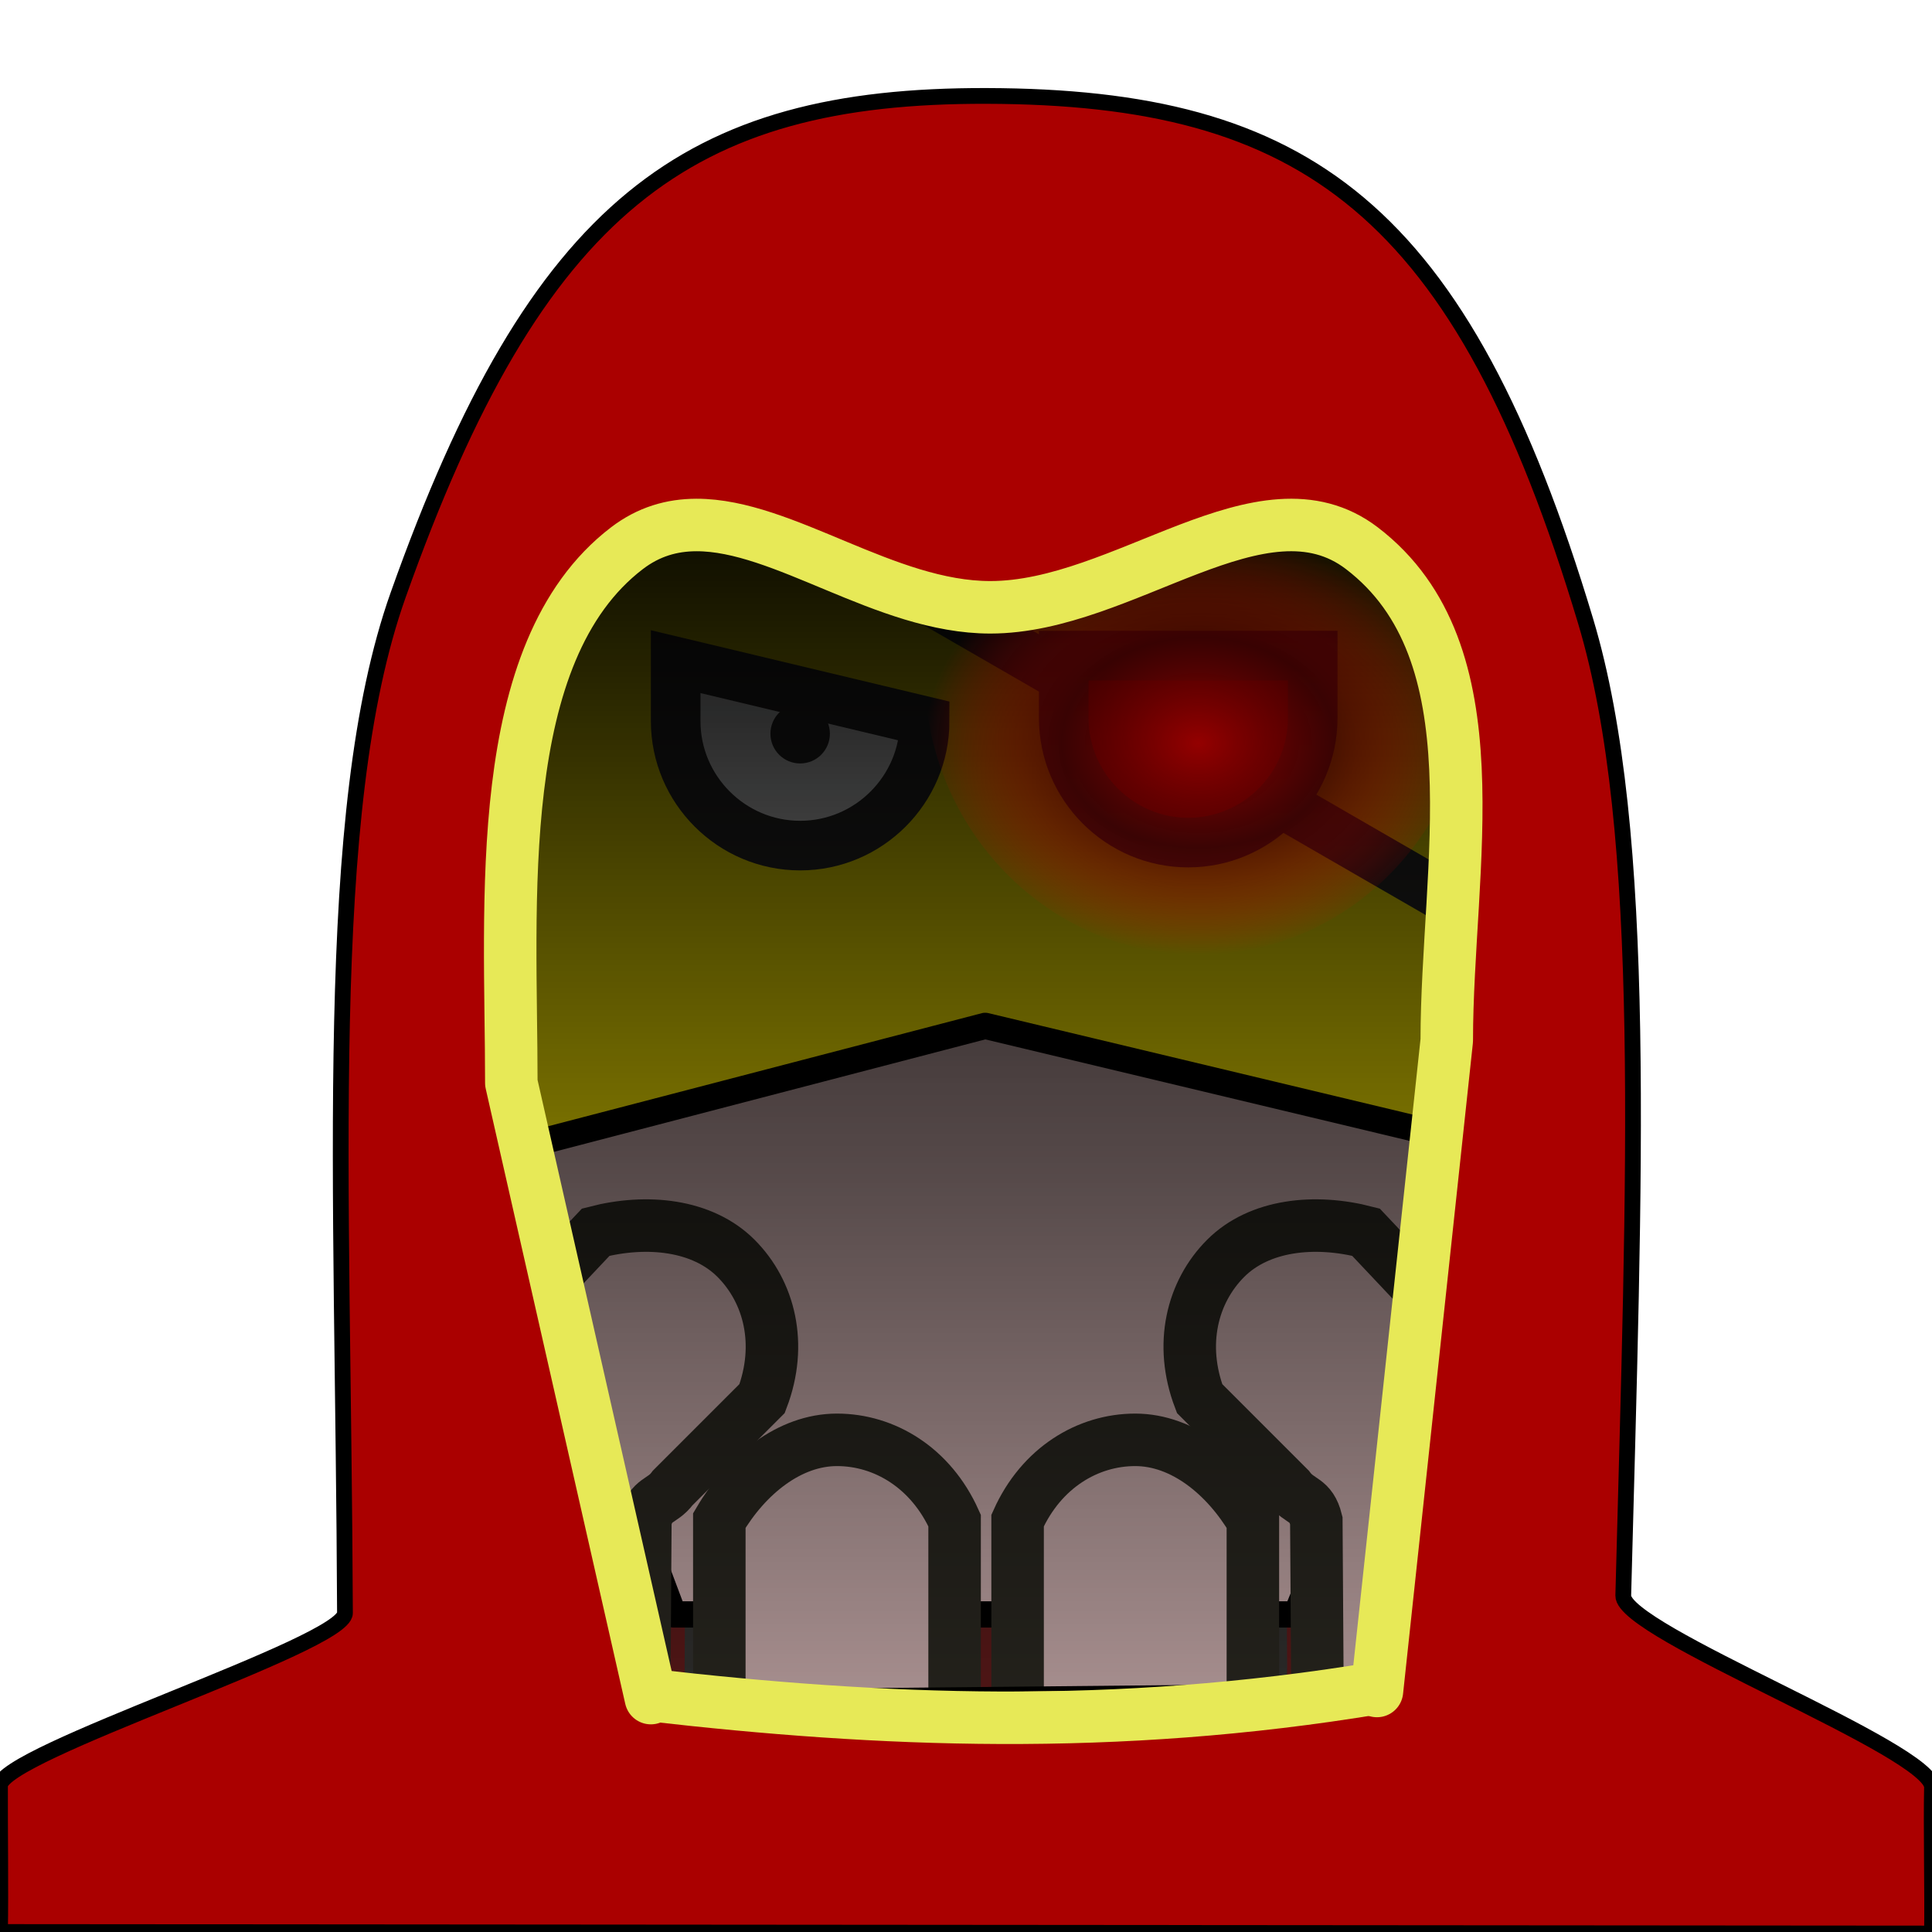
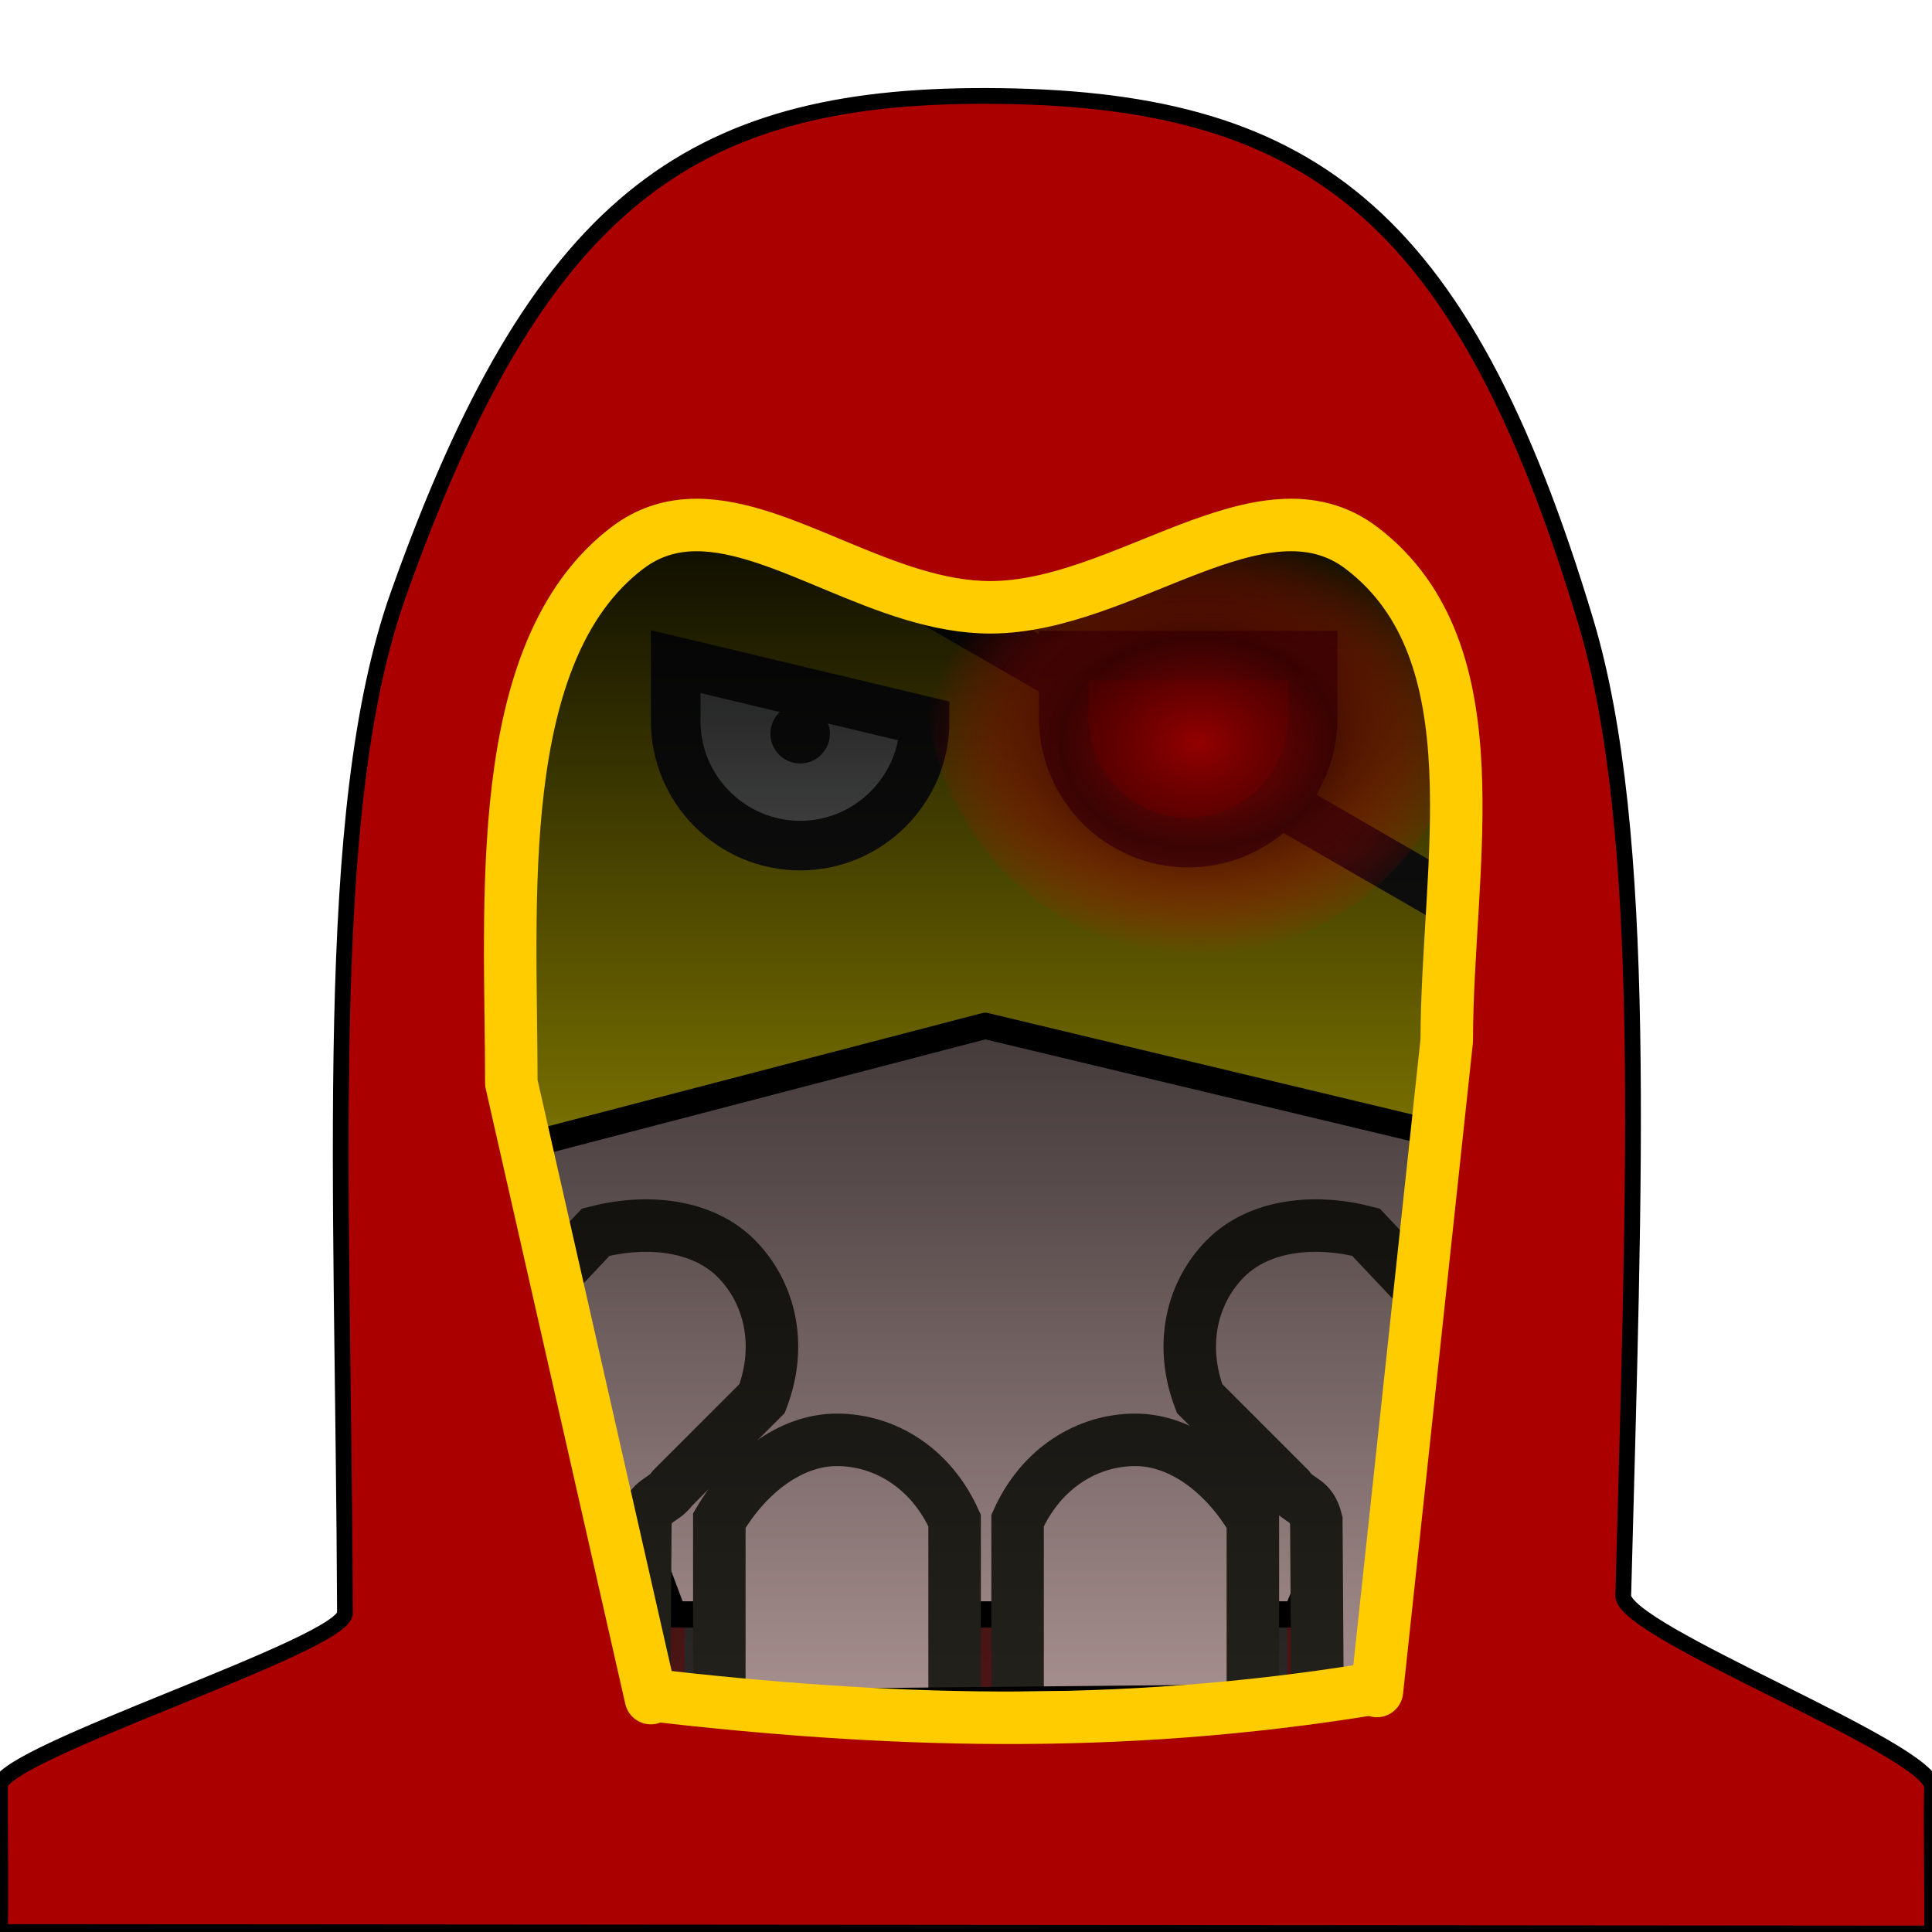
<svg xmlns="http://www.w3.org/2000/svg" xmlns:xlink="http://www.w3.org/1999/xlink" xml:space="preserve" width="368" height="368" version="1.1" style="clip-rule:evenodd;fill-rule:evenodd;image-rendering:optimizeQuality;shape-rendering:geometricPrecision;text-rendering:geometricPrecision" viewBox="0 0 3833.463 3833.366" id="svg2">
  <defs id="defs4">
    <linearGradient id="linearGradient4577">
      <stop style="stop-color:#940000;stop-opacity:1" offset="0" id="stop4573" />
      <stop id="stop4581" offset="0.5" style="stop-color:#570000;stop-opacity:0.624" />
      <stop style="stop-color:#ff0000;stop-opacity:0;" offset="1" id="stop4575" />
    </linearGradient>
    <linearGradient id="linearGradient4572">
      <stop style="stop-color:#000000;stop-opacity:1;" offset="0" id="stop4568" />
      <stop id="stop4535" offset="0.564" style="stop-color:#000000;stop-opacity:0.498;" />
      <stop style="stop-color:#000000;stop-opacity:0;" offset="1" id="stop4570" />
    </linearGradient>
    <style type="text/css" id="style6">
    .str0 {stroke:#2B2A29;stroke-width:98.425}
    .fil3 {fill:none}
    .fil2 {fill:#2B2A29}
    .fil0 {fill:#FEFEFE}
    .fil1 {fill:#FFED00}
   </style>
    <linearGradient xlink:href="#linearGradient4572" id="linearGradient4574" x1="589.818" y1="1794.455" x2="3132.081" y2="1794.455" gradientUnits="userSpaceOnUse" gradientTransform="matrix(1,0,0,0.7494579,311.4359,-3277.541)" />
    <radialGradient xlink:href="#linearGradient4577" id="radialGradient4579" cx="4078" cy="3115.5" fx="4078" fy="3115.5" r="543.213" gradientTransform="matrix(1,0,0,0.7735693,-1700.119,-935.606)" gradientUnits="userSpaceOnUse" />
  </defs>
  <path style="display:inline;fill:#501616;fill-rule:evenodd;stroke:#000000;stroke-width:10.417px;stroke-linecap:butt;stroke-linejoin:miter;stroke-opacity:1" d="M 1243.905,979.53 C 973.5,1195.599 921.658,1662.573 921.658,2033.975 L 798.485,3470.202 H 3147.706 L 3024.534,2033.975 c 0,-359.094 -51.842,-838.377 -322.247,-1054.445 -395.395,-315.942 -1062.987,-315.942 -1458.382,0 z" id="path4492" />
  <g id="Слой_x0020_1" transform="translate(-1720.332,-1629.217)" style="display:inline">
    <path class="fil1 str0" d="m 2512,4938 v -7 -1704 c 0,-643 522,-1165 1165,-1165 643,0 1165,522 1165,1165 v 1704 c 0,2 0,5 0,7 0,139 -105,252 -235,252 -130,0 -235,-113 -235,-252 0,-2 0,-4 0,-7 l -6,-911 c -52,25 -100,55 -146,90 l 5,820 c 0,2 0,5 0,7 0,139 -105,252 -235,252 -130,0 -235,-113 -235,-252 0,-2 0,-4 0,-7 l -2,-698 c -27,0 -52,1 -76,1 -26,0 -52,-1 -79,-1 v 698 c 0,2 0,5 0,7 0,139 -105,252 -235,252 -130,0 -235,-113 -235,-252 0,-3 0,-5 0,-7 l 5,-820 c -46,-35 -94,-65 -146,-90 l -6,911 c 0,2 0,5 0,7 0,139 -105,252 -235,252 -130,0 -235,-113 -235,-252 z m 0,0 v -8 c 0,2 0,5 0,8 z" id="path16" style="display:inline;fill:#ffed00;stroke:#2b2a29;stroke-width:98.425" />
    <g id="g4533">
      <path style="fill:#ff0000;stroke:#2b2a29;stroke-width:98.425" id="path18" d="m 4325,3054 c 0,0 0,0 0,0 0,136 -111,247 -247,247 -136,0 -247,-111 -247,-247 v -124 h 494 z" class="fil2 str0" />
      <line style="fill:none;stroke:#2b2a29;stroke-width:98.425" id="line22" y2="3557" x2="4842" y1="3221" x1="4260" class="fil3 str0" />
      <line style="fill:none;stroke:#2b2a29;stroke-width:98.425" id="line20" y2="2407" x2="2850" y1="2973" x1="3831" class="fil3 str0" />
    </g>
  </g>
  <g id="g4527" transform="translate(41.66808,377.9304)">
    <path class="fil4" d="m 1793,1052.853 c 0,136 -111,247 -247,247 -136,0 -247,-111 -247,-247 v -118 z" id="path27" style="clip-rule:evenodd;fill:#ebecec;fill-rule:evenodd;stroke-width:1;image-rendering:optimizeQuality;shape-rendering:geometricPrecision;text-rendering:geometricPrecision" />
    <path class="fil0 str0" d="m 1793,1052.853 c 0,136 -111,247 -247,247 -136,0 -247,-111 -247,-247 v -118 z" id="path41" style="clip-rule:evenodd;fill:none;fill-rule:evenodd;stroke:#2b2a29;stroke-width:98.425;image-rendering:optimizeQuality;shape-rendering:geometricPrecision;text-rendering:geometricPrecision" />
    <circle class="fil1" cx="1546" cy="1077.853" r="59" id="circle45" style="clip-rule:evenodd;fill:#2b2a29;fill-rule:evenodd;stroke-width:1;image-rendering:optimizeQuality;shape-rendering:geometricPrecision;text-rendering:geometricPrecision" />
  </g>
  <path style="fill:#ac9393;fill-opacity:1;fill-rule:evenodd;stroke:#000000;stroke-width:52.085;stroke-linecap:round;stroke-linejoin:round;stroke-miterlimit:4;stroke-dasharray:none;stroke-dashoffset:0;stroke-opacity:1" d="m 991.584,2286.613 963.176,-251.154 998.84,238.837 -381.834,929.019 H 1336.466 Z" id="rect4624" />
  <g id="g4522" transform="translate(41.66808,377.9304)">
    <path id="path4711" d="m 2668.639,2066.894 c -101.468,-26.273 -211.557,-14.892 -278.275,51.826 -66.718,66.718 -92.614,171.001 -51.826,278.275 l 177.365,177.365 c 21.17,28.751 43.357,20.551 54.272,64.699 l 3.296,501.665 h 469.152 v -501.665 c -8.874,-169.598 -11.941,-172.262 -100.653,-282.344 z" style="display:inline;fill:#ac9393;fill-opacity:1;fill-rule:evenodd;stroke:#24221c;stroke-width:104.17;stroke-linecap:butt;stroke-linejoin:miter;stroke-miterlimit:4;stroke-dasharray:none;stroke-dashoffset:0;stroke-opacity:1" />
    <path style="fill:#ac9393;fill-opacity:1;fill-rule:evenodd;stroke:#24221c;stroke-width:104.17;stroke-linecap:butt;stroke-linejoin:miter;stroke-miterlimit:4;stroke-dasharray:none;stroke-dashoffset:0;stroke-opacity:1" d="m 2444.276,2639.059 c -53.171,-90.326 -139.063,-160.124 -233.417,-160.124 -94.353,0 -186.404,55.428 -233.416,160.124 v 501.665 h 466.833 z" id="path4709" />
    <path id="rect4700" d="m 1385.606,2639.059 c 53.171,-90.326 139.063,-160.124 233.417,-160.124 94.353,0 186.404,55.428 233.416,160.124 v 501.665 H 1385.606 Z" style="fill:#ac9393;fill-opacity:1;fill-rule:evenodd;stroke:#24221c;stroke-width:104.17;stroke-linecap:butt;stroke-linejoin:miter;stroke-miterlimit:4;stroke-dasharray:none;stroke-dashoffset:0;stroke-opacity:1" />
    <path style="fill:#ac9393;fill-opacity:1;fill-rule:evenodd;stroke:#24221c;stroke-width:104.17;stroke-linecap:butt;stroke-linejoin:miter;stroke-miterlimit:4;stroke-dasharray:none;stroke-dashoffset:0;stroke-opacity:1" d="m 1140.409,2066.894 c 101.468,-26.273 211.557,-14.892 278.275,51.826 66.718,66.718 92.614,171.001 51.826,278.275 L 1293.144,2574.36 c -21.17,28.751 -43.357,20.551 -54.272,64.699 l -3.296,501.665 H 766.424 v -501.665 c 8.874,-169.598 11.941,-172.262 100.653,-282.344 z" id="path4705" />
  </g>
  <rect style="display:inline;fill:url(#linearGradient4574);fill-opacity:1;fill-rule:evenodd;stroke:#000000;stroke-width:52.085;stroke-linecap:round;stroke-linejoin:round;stroke-miterlimit:4;stroke-dasharray:none;stroke-dashoffset:0;stroke-opacity:1" id="rect4548" width="2490.178" height="1945.319" x="927.297" y="-2905.332" transform="rotate(90)" />
  <path class="fil2 str0" d="m 2921.093,1335.133 c 0,0 0,0 0,0 0,308.08 -244.116,559.528 -543.213,559.528 -299.097,0 -543.213,-251.448 -543.213,-559.528 v -280.897 h 1086.425 z" id="path4541" style="fill:url(#radialGradient4579);fill-opacity:1;stroke:none;stroke-width:98.425" />
  <path id="path4722" d="M 1957.538,190.296 C 1366.115,188.712 1065.389,404.496 789.858,1180.941 637.172,1611.211 681.059,2333.822 684.472,3200.567 684.72,3263.691 0.272,3478.549 0,3543.144 c -0.338,80.114 1.455,208.09 0,290.27 l 3833.463,3.019 c 1.266,-79.308 -1.734,-213.007 0,-290.157 1.676,-74.568 -614.489,-307.941 -612.593,-380.336 21.777,-831.774 50.977,-1515.076 -74.627,-1933.318 C 2899.61,411.374 2589.321,191.987 1957.538,190.296 Z m 7.337,1014.651 c 265.747,0 539.705,-268.29 737.403,-117.175 270.405,206.69 168.387,633.226 168.387,976.735 l -138.498,1290.69 -1440.711,14.103 -276.894,-1220.6 c 0,-355.281 -41.051,-854.237 229.354,-1060.927 197.697,-151.114 455.213,117.175 720.96,117.175 z" style="display:inline;fill:#aa0000;fill-rule:evenodd;stroke:#000000;stroke-width:31.251;stroke-linecap:butt;stroke-linejoin:miter;stroke-miterlimit:4;stroke-dasharray:none;stroke-opacity:1" />
-   <path style="fill:#ffdd55;fill-opacity:1;fill-rule:evenodd;stroke:#e7e957;stroke-width:104.17;stroke-linecap:butt;stroke-linejoin:miter;stroke-miterlimit:4;stroke-dasharray:none;stroke-opacity:1" d="m 1291.455,3363.493 c 451.95,51.873 919.578,72.389 1440.711,-14.103" id="path4537" />
-   <path style="display:inline;fill:none;fill-opacity:1;fill-rule:evenodd;stroke:#e7e957;stroke-width:104.17;stroke-linecap:round;stroke-linejoin:round;stroke-miterlimit:4;stroke-dasharray:none;stroke-dashoffset:0;stroke-opacity:1" d="M 2732.166,3355.196 2870.664,2064.506 c 0,-343.508 102.022,-770.051 -168.384,-976.741 -197.697,-151.114 -471.664,117.191 -737.411,117.191 -207.615,0 -410.202,-163.751 -583.17,-163.335 -48.431,0.117 -94.535,13.088 -137.781,46.144 -270.405,206.69 -229.357,705.653 -229.357,1060.934 l 276.894,1220.6" id="rect4646" />
+   <path style="fill:#ffdd55;fill-opacity:1;fill-rule:evenodd;stroke:#ffcc00;stroke-width:104.17;stroke-linecap:butt;stroke-linejoin:miter;stroke-miterlimit:4;stroke-dasharray:none;stroke-opacity:1" d="m 1291.455,3363.493 c 451.95,51.873 919.578,72.389 1440.711,-14.103" id="path4537" />
+   <path style="display:inline;fill:none;fill-opacity:1;fill-rule:evenodd;stroke:#ffcc00;stroke-width:104.17;stroke-linecap:round;stroke-linejoin:round;stroke-miterlimit:4;stroke-dasharray:none;stroke-dashoffset:0;stroke-opacity:1" d="M 2732.166,3355.196 2870.664,2064.506 c 0,-343.508 102.022,-770.051 -168.384,-976.741 -197.697,-151.114 -471.664,117.191 -737.411,117.191 -207.615,0 -410.202,-163.751 -583.17,-163.335 -48.431,0.117 -94.535,13.088 -137.781,46.144 -270.405,206.69 -229.357,705.653 -229.357,1060.934 l 276.894,1220.6" id="rect4646" />
</svg>
